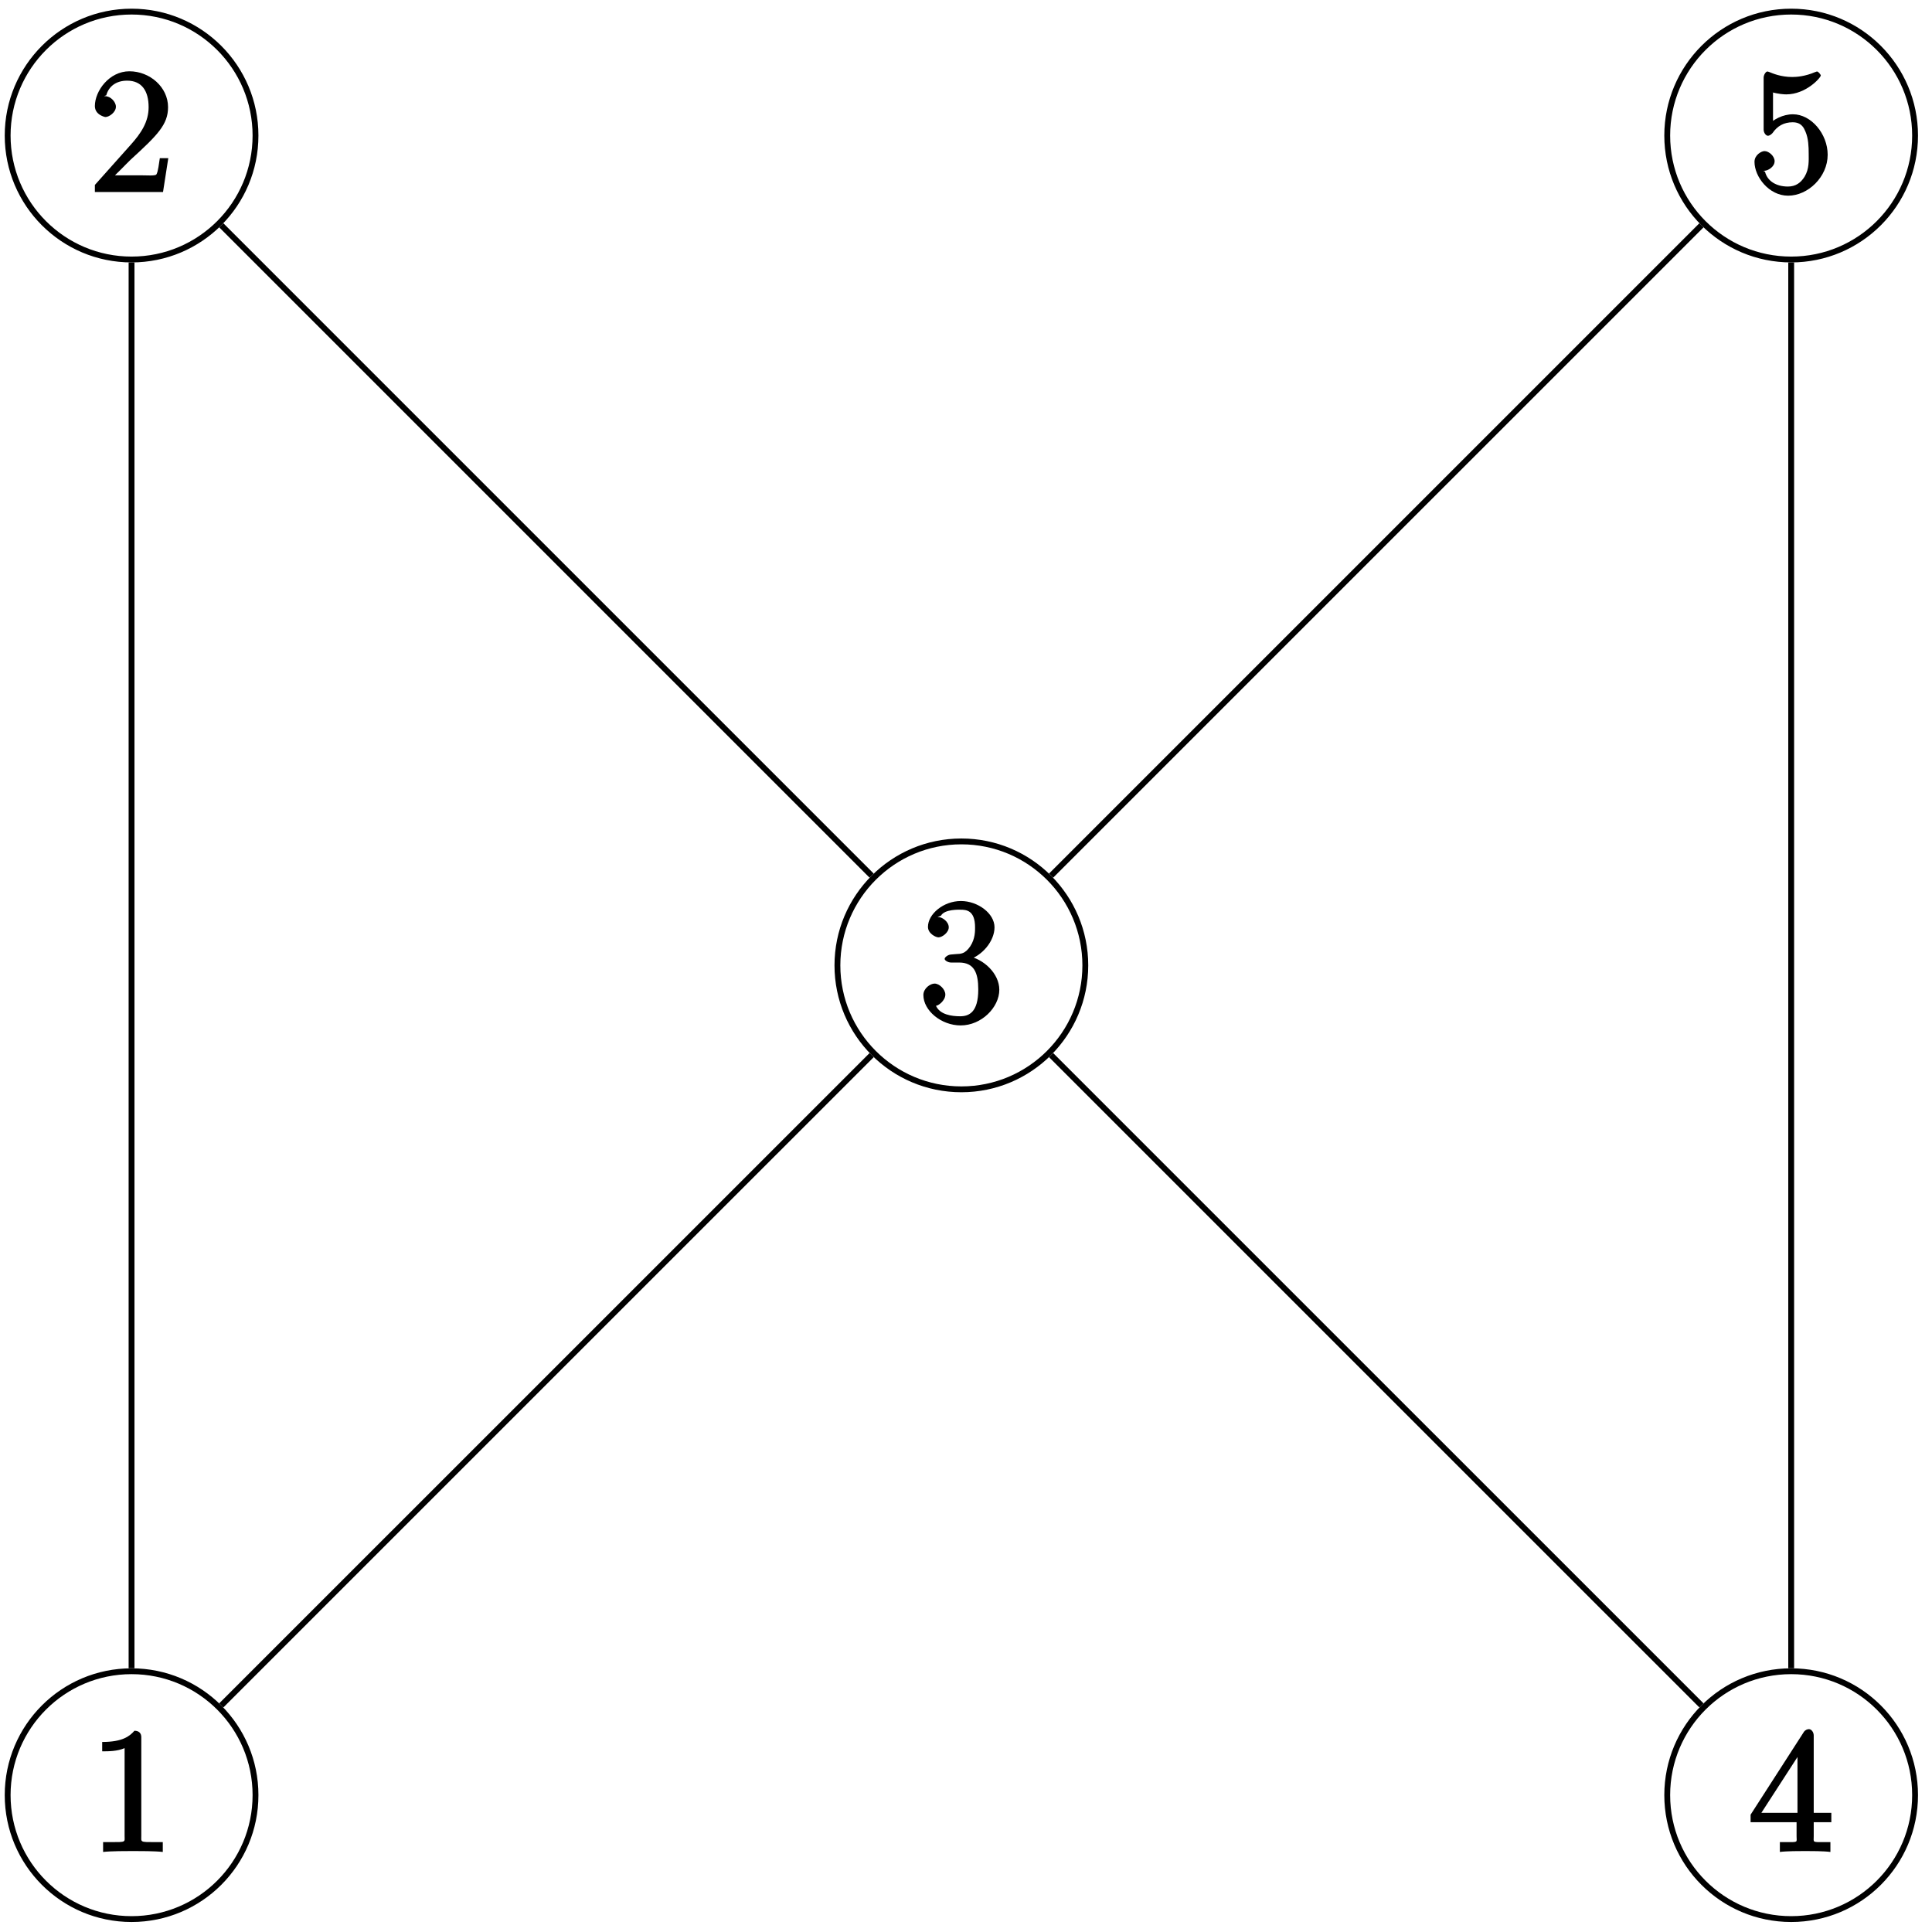
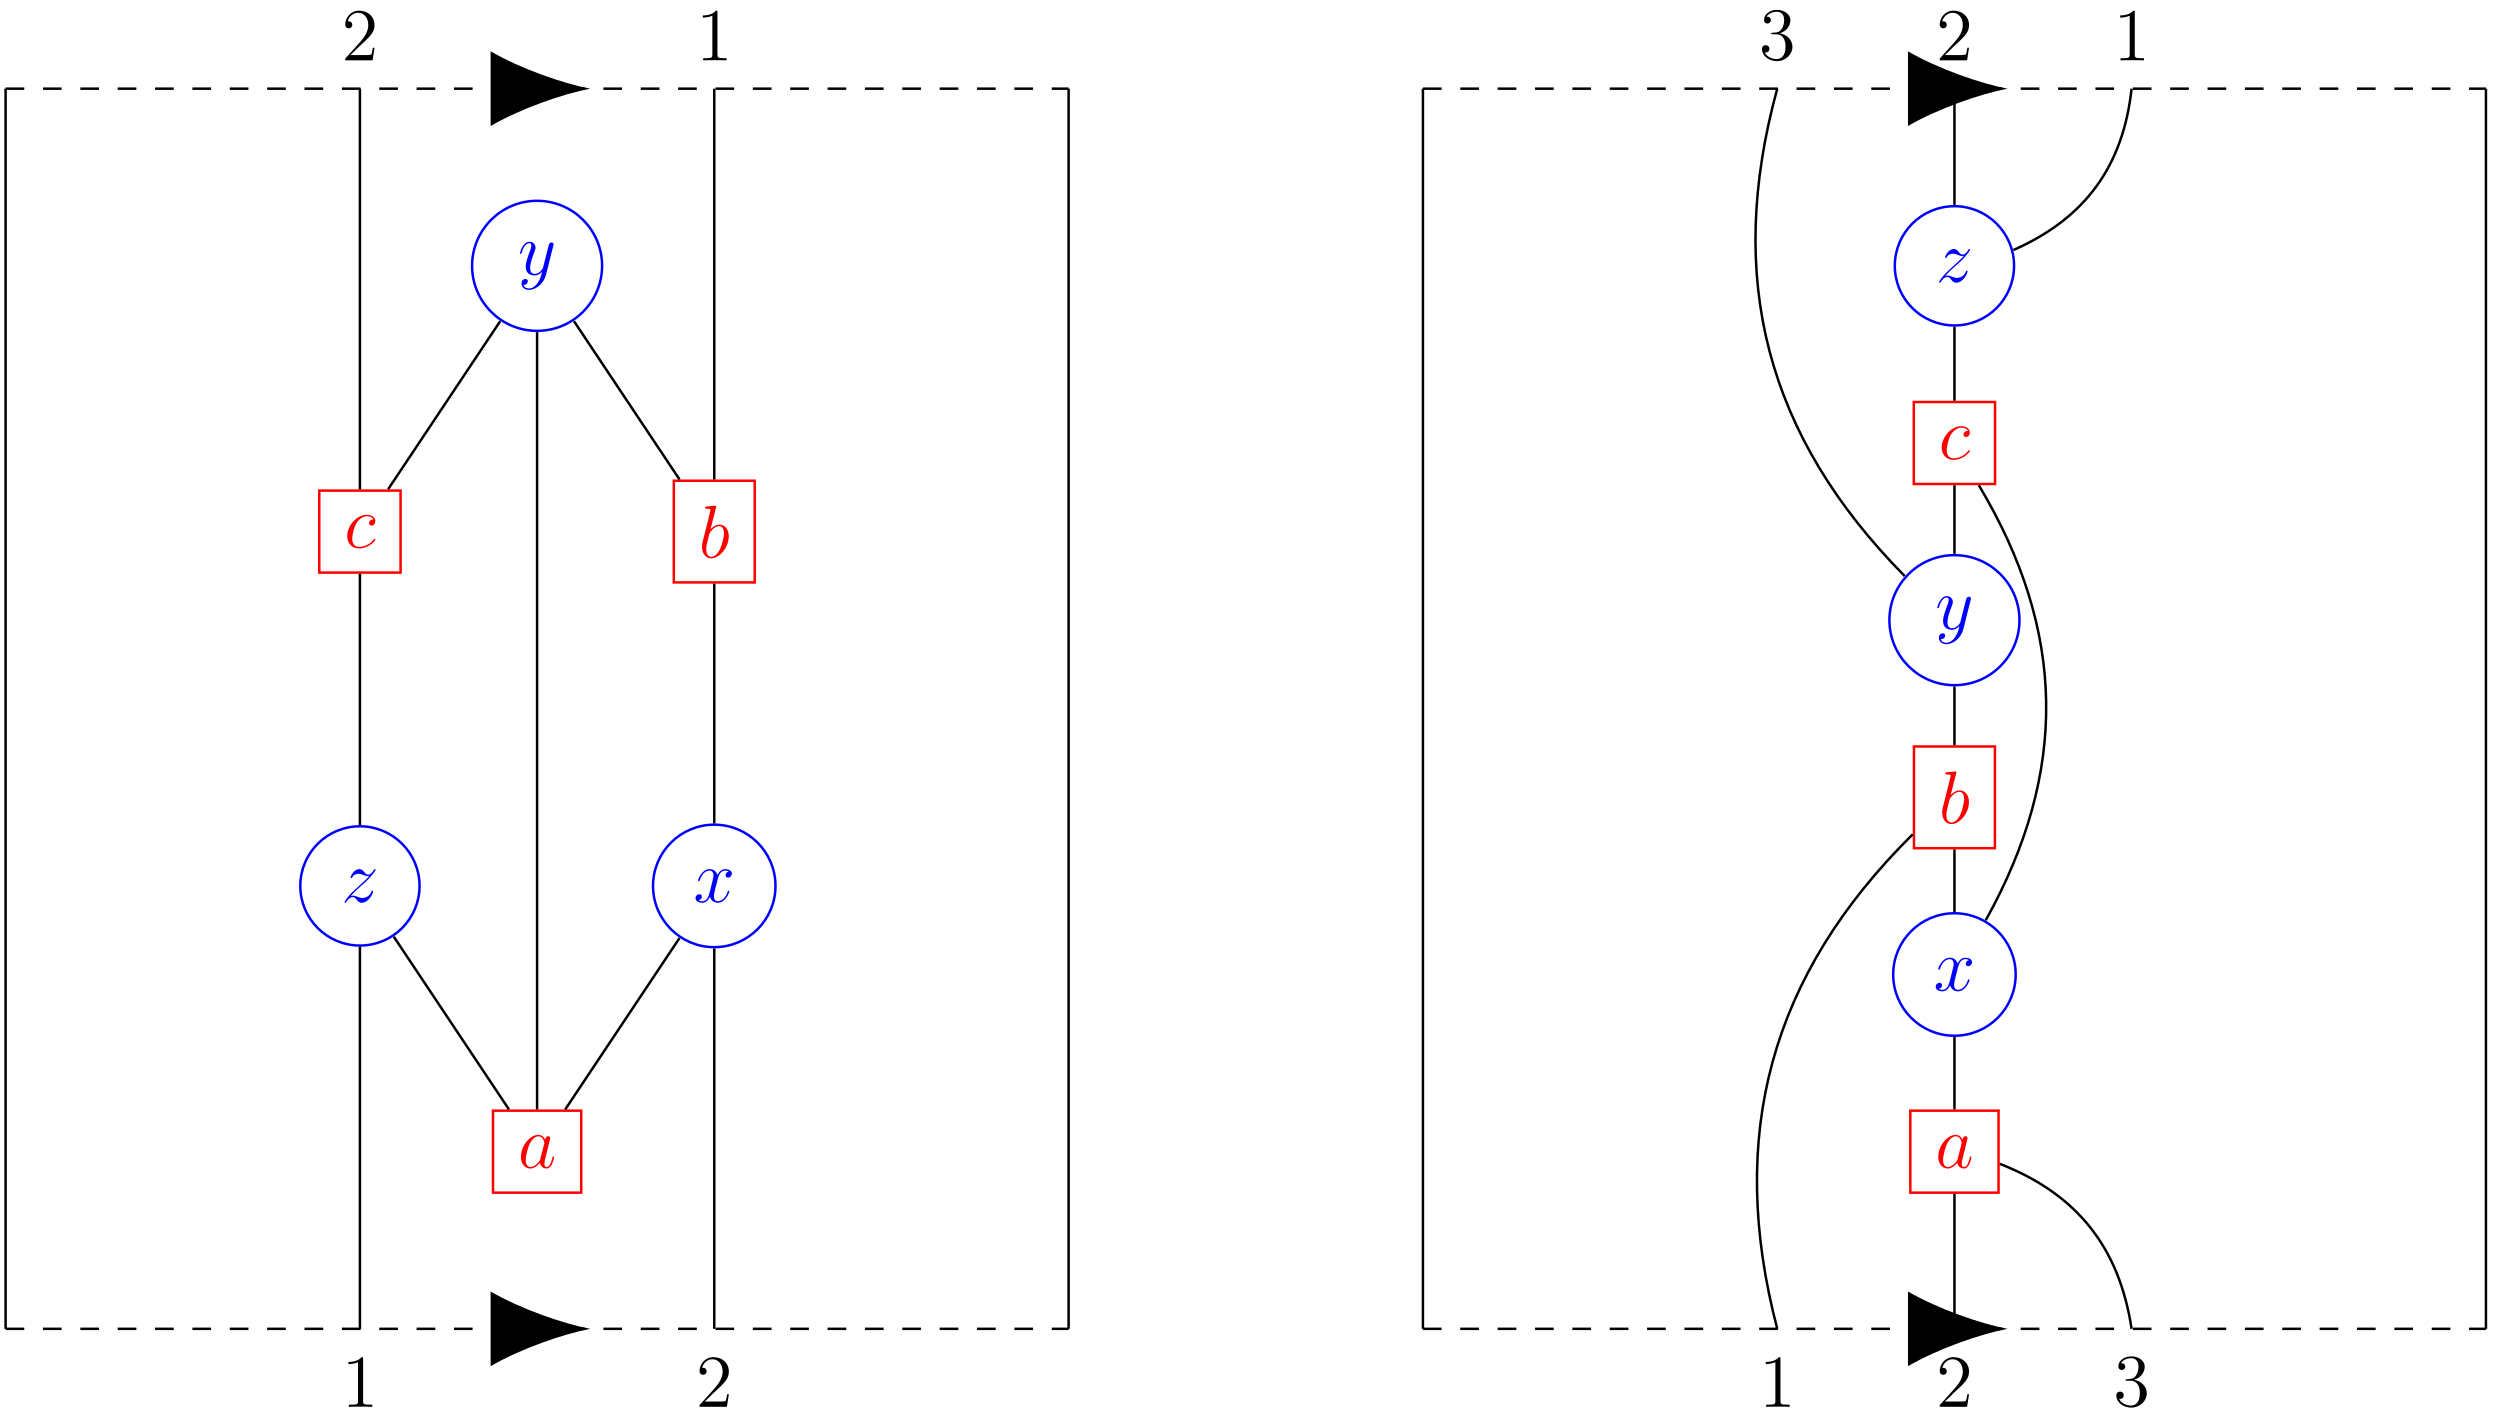
- <svg xmlns="http://www.w3.org/2000/svg" xmlns:xlink="http://www.w3.org/1999/xlink" width="132pt" height="132pt" viewBox="0 0 132 132" version="1.1">
+ <svg xmlns="http://www.w3.org/2000/svg" xmlns:xlink="http://www.w3.org/1999/xlink" width="400pt" height="226pt" viewBox="0 0 400 226" version="1.1">
  <defs>
    <g>
      <symbol overflow="visible" id="glyph0-0">
        <path style="stroke:none;" d="" />
      </symbol>
      <symbol overflow="visible" id="glyph0-1">
-         <path style="stroke:none;" d="M 3.594 -7.812 C 3.594 -8.078 3.438 -8.25 3.125 -8.25 C 2.797 -7.875 2.312 -7.484 0.922 -7.484 L 0.922 -6.844 C 1.359 -6.844 1.953 -6.844 2.453 -7.062 L 2.453 -1.062 C 2.453 -0.641 2.578 -0.641 1.531 -0.641 L 0.984 -0.641 L 0.984 0.031 C 1.484 -0.031 2.641 -0.031 3.031 -0.031 C 3.438 -0.031 4.578 -0.031 5.062 0.031 L 5.062 -0.641 L 4.531 -0.641 C 3.484 -0.641 3.594 -0.641 3.594 -1.062 Z M 3.594 -7.812 " />
+         <path style="stroke:none;" d="M 3.594 -1.422 C 3.531 -1.219 3.531 -1.188 3.375 -0.969 C 3.109 -0.641 2.578 -0.125 2.016 -0.125 C 1.531 -0.125 1.25 -0.562 1.25 -1.266 C 1.25 -1.922 1.625 -3.266 1.859 -3.766 C 2.266 -4.609 2.828 -5.031 3.281 -5.031 C 4.078 -5.031 4.234 -4.047 4.234 -3.953 C 4.234 -3.938 4.203 -3.797 4.188 -3.766 Z M 4.359 -4.484 C 4.234 -4.797 3.906 -5.266 3.281 -5.266 C 1.938 -5.266 0.484 -3.531 0.484 -1.75 C 0.484 -0.578 1.172 0.125 1.984 0.125 C 2.641 0.125 3.203 -0.391 3.531 -0.781 C 3.656 -0.078 4.219 0.125 4.578 0.125 C 4.938 0.125 5.219 -0.094 5.438 -0.531 C 5.625 -0.938 5.797 -1.656 5.797 -1.703 C 5.797 -1.766 5.75 -1.812 5.672 -1.812 C 5.562 -1.812 5.562 -1.75 5.516 -1.578 C 5.328 -0.875 5.109 -0.125 4.609 -0.125 C 4.266 -0.125 4.25 -0.438 4.25 -0.672 C 4.25 -0.938 4.281 -1.078 4.391 -1.547 C 4.469 -1.844 4.531 -2.109 4.625 -2.453 C 5.062 -4.25 5.172 -4.672 5.172 -4.75 C 5.172 -4.906 5.047 -5.047 4.859 -5.047 C 4.484 -5.047 4.391 -4.625 4.359 -4.484 Z M 4.359 -4.484 " />
      </symbol>
      <symbol overflow="visible" id="glyph0-2">
-         <path style="stroke:none;" d="M 5.266 -2.312 L 4.859 -2.312 C 4.797 -1.953 4.75 -1.406 4.625 -1.203 C 4.547 -1.094 3.984 -1.141 3.625 -1.141 L 1.406 -1.141 L 1.516 -0.891 C 1.844 -1.156 2.562 -1.922 2.875 -2.219 C 4.703 -3.891 5.422 -4.609 5.422 -5.797 C 5.422 -7.172 4.172 -8.25 2.781 -8.25 C 1.406 -8.25 0.422 -6.906 0.422 -5.875 C 0.422 -5.266 1.109 -5.125 1.141 -5.125 C 1.406 -5.125 1.859 -5.453 1.859 -5.828 C 1.859 -6.172 1.484 -6.547 1.141 -6.547 C 1.047 -6.547 1.016 -6.547 1.203 -6.609 C 1.359 -7.203 1.859 -7.609 2.625 -7.609 C 3.641 -7.609 4.094 -6.891 4.094 -5.797 C 4.094 -4.781 3.562 -4 2.875 -3.234 L 0.422 -0.484 L 0.422 0 L 5.078 0 L 5.438 -2.312 Z M 5.266 -2.312 " />
+         <path style="stroke:none;" d="M 5.672 -4.875 C 5.281 -4.812 5.141 -4.516 5.141 -4.297 C 5.141 -4 5.359 -3.906 5.531 -3.906 C 5.891 -3.906 6.141 -4.219 6.141 -4.547 C 6.141 -5.047 5.562 -5.266 5.062 -5.266 C 4.344 -5.266 3.938 -4.547 3.828 -4.328 C 3.547 -5.219 2.812 -5.266 2.594 -5.266 C 1.375 -5.266 0.734 -3.703 0.734 -3.438 C 0.734 -3.391 0.781 -3.328 0.859 -3.328 C 0.953 -3.328 0.984 -3.406 1 -3.453 C 1.406 -4.781 2.219 -5.031 2.562 -5.031 C 3.094 -5.031 3.203 -4.531 3.203 -4.25 C 3.203 -3.984 3.125 -3.703 2.984 -3.125 L 2.578 -1.5 C 2.406 -0.781 2.062 -0.125 1.422 -0.125 C 1.359 -0.125 1.062 -0.125 0.812 -0.281 C 1.25 -0.359 1.344 -0.719 1.344 -0.859 C 1.344 -1.094 1.156 -1.25 0.938 -1.25 C 0.641 -1.25 0.328 -0.984 0.328 -0.609 C 0.328 -0.109 0.891 0.125 1.406 0.125 C 1.984 0.125 2.391 -0.328 2.641 -0.828 C 2.828 -0.125 3.438 0.125 3.875 0.125 C 5.094 0.125 5.734 -1.453 5.734 -1.703 C 5.734 -1.766 5.688 -1.812 5.625 -1.812 C 5.516 -1.812 5.5 -1.75 5.469 -1.656 C 5.141 -0.609 4.453 -0.125 3.906 -0.125 C 3.484 -0.125 3.266 -0.438 3.266 -0.922 C 3.266 -1.188 3.312 -1.375 3.5 -2.156 L 3.922 -3.797 C 4.094 -4.5 4.5 -5.031 5.062 -5.031 C 5.078 -5.031 5.422 -5.031 5.672 -4.875 Z M 5.672 -4.875 " />
      </symbol>
      <symbol overflow="visible" id="glyph0-3">
-         <path style="stroke:none;" d="M 2.203 -4.594 C 2 -4.578 1.781 -4.406 1.781 -4.297 C 1.781 -4.188 2.016 -4.047 2.219 -4.047 L 2.766 -4.047 C 3.797 -4.047 4.078 -3.344 4.078 -2.203 C 4.078 -0.641 3.438 -0.375 2.844 -0.375 C 2.266 -0.375 1.453 -0.484 1.188 -1.094 C 1.328 -1.078 1.828 -1.438 1.828 -1.859 C 1.828 -2.219 1.422 -2.609 1.094 -2.609 C 0.797 -2.609 0.328 -2.281 0.328 -1.828 C 0.328 -0.766 1.547 0.25 2.875 0.25 C 4.297 0.25 5.516 -0.984 5.516 -2.188 C 5.516 -3.281 4.469 -4.297 3.328 -4.5 L 3.328 -4.203 C 4.359 -4.5 5.188 -5.516 5.188 -6.453 C 5.188 -7.406 4.047 -8.25 2.891 -8.25 C 1.703 -8.25 0.641 -7.359 0.641 -6.484 C 0.641 -6.016 1.188 -5.766 1.359 -5.766 C 1.609 -5.766 2.062 -6.094 2.062 -6.453 C 2.062 -6.844 1.609 -7.156 1.344 -7.156 C 1.281 -7.156 1.25 -7.156 1.531 -7.25 C 1.781 -7.703 2.797 -7.656 2.859 -7.656 C 3.25 -7.656 3.859 -7.625 3.859 -6.453 C 3.859 -6.234 3.875 -5.672 3.531 -5.156 C 3.172 -4.625 2.875 -4.641 2.562 -4.625 Z M 2.203 -4.594 " />
+         <path style="stroke:none;" d="M 2.766 -8 C 2.766 -8.047 2.797 -8.109 2.797 -8.172 C 2.797 -8.297 2.672 -8.297 2.656 -8.297 C 2.641 -8.297 2.219 -8.266 2 -8.234 C 1.797 -8.219 1.609 -8.203 1.406 -8.188 C 1.109 -8.156 1.031 -8.156 1.031 -7.938 C 1.031 -7.812 1.141 -7.812 1.266 -7.812 C 1.875 -7.812 1.875 -7.703 1.875 -7.594 C 1.875 -7.5 1.781 -7.156 1.734 -6.938 L 1.453 -5.797 C 1.328 -5.312 0.641 -2.609 0.594 -2.391 C 0.531 -2.094 0.531 -1.891 0.531 -1.734 C 0.531 -0.516 1.219 0.125 2 0.125 C 3.375 0.125 4.812 -1.656 4.812 -3.391 C 4.812 -4.5 4.203 -5.266 3.297 -5.266 C 2.672 -5.266 2.109 -4.75 1.891 -4.516 Z M 2.016 -0.125 C 1.625 -0.125 1.203 -0.406 1.203 -1.344 C 1.203 -1.734 1.25 -1.953 1.453 -2.797 C 1.5 -2.953 1.688 -3.719 1.734 -3.875 C 1.75 -3.969 2.469 -5.031 3.281 -5.031 C 3.797 -5.031 4.047 -4.5 4.047 -3.891 C 4.047 -3.312 3.703 -1.953 3.406 -1.344 C 3.109 -0.688 2.562 -0.125 2.016 -0.125 Z M 2.016 -0.125 " />
      </symbol>
      <symbol overflow="visible" id="glyph0-4">
-         <path style="stroke:none;" d="M 4.469 -7.922 C 4.469 -8.156 4.312 -8.359 4.141 -8.359 C 4.047 -8.359 3.891 -8.312 3.797 -8.172 L 0.156 -2.516 L 0.156 -2 L 3.297 -2 L 3.297 -1.047 C 3.297 -0.609 3.438 -0.641 2.562 -0.641 L 2.156 -0.641 L 2.156 0.031 C 2.609 -0.031 3.547 -0.031 3.891 -0.031 C 4.219 -0.031 5.172 -0.031 5.609 0.031 L 5.609 -0.641 L 5.219 -0.641 C 4.344 -0.641 4.469 -0.609 4.469 -1.047 L 4.469 -2 L 5.672 -2 L 5.672 -2.641 L 4.469 -2.641 Z M 3.359 -7 L 3.359 -2.641 L 0.891 -2.641 L 3.641 -6.891 Z M 3.359 -7 " />
+         <path style="stroke:none;" d="M 3.141 1.344 C 2.828 1.797 2.359 2.203 1.766 2.203 C 1.625 2.203 1.047 2.172 0.875 1.625 C 0.906 1.641 0.969 1.641 0.984 1.641 C 1.344 1.641 1.594 1.328 1.594 1.047 C 1.594 0.781 1.359 0.688 1.188 0.688 C 0.984 0.688 0.578 0.828 0.578 1.406 C 0.578 2.016 1.094 2.438 1.766 2.438 C 2.969 2.438 4.172 1.344 4.5 0.016 L 5.672 -4.656 C 5.688 -4.703 5.719 -4.781 5.719 -4.859 C 5.719 -5.031 5.562 -5.156 5.391 -5.156 C 5.281 -5.156 5.031 -5.109 4.938 -4.75 L 4.047 -1.234 C 4 -1.016 4 -0.984 3.891 -0.859 C 3.656 -0.531 3.266 -0.125 2.688 -0.125 C 2.016 -0.125 1.953 -0.781 1.953 -1.094 C 1.953 -1.781 2.281 -2.703 2.609 -3.562 C 2.734 -3.906 2.812 -4.078 2.812 -4.312 C 2.812 -4.812 2.453 -5.266 1.859 -5.266 C 0.766 -5.266 0.328 -3.531 0.328 -3.438 C 0.328 -3.391 0.375 -3.328 0.453 -3.328 C 0.562 -3.328 0.578 -3.375 0.625 -3.547 C 0.906 -4.547 1.359 -5.031 1.828 -5.031 C 1.938 -5.031 2.141 -5.031 2.141 -4.641 C 2.141 -4.328 2.016 -3.984 1.828 -3.531 C 1.25 -1.953 1.25 -1.562 1.25 -1.281 C 1.25 -0.141 2.062 0.125 2.656 0.125 C 3 0.125 3.438 0.016 3.844 -0.438 L 3.859 -0.422 C 3.688 0.281 3.562 0.75 3.141 1.344 Z M 3.141 1.344 " />
      </symbol>
      <symbol overflow="visible" id="glyph0-5">
-         <path style="stroke:none;" d="M 1.531 -6.844 C 2.047 -6.688 2.469 -6.672 2.594 -6.672 C 3.938 -6.672 4.953 -7.812 4.953 -7.969 C 4.953 -8.016 4.781 -8.234 4.703 -8.234 C 4.688 -8.234 4.656 -8.234 4.547 -8.188 C 3.891 -7.906 3.312 -7.859 3 -7.859 C 2.219 -7.859 1.656 -8.109 1.422 -8.203 C 1.344 -8.234 1.312 -8.234 1.297 -8.234 C 1.203 -8.234 1.047 -8.016 1.047 -7.812 L 1.047 -4.266 C 1.047 -4.047 1.203 -3.844 1.344 -3.844 C 1.406 -3.844 1.531 -3.891 1.656 -4.031 C 1.984 -4.516 2.438 -4.766 3.031 -4.766 C 3.672 -4.766 3.812 -4.328 3.906 -4.125 C 4.109 -3.656 4.125 -3.078 4.125 -2.625 C 4.125 -2.156 4.172 -1.594 3.844 -1.047 C 3.578 -0.625 3.234 -0.375 2.703 -0.375 C 1.906 -0.375 1.297 -0.75 1.141 -1.391 C 0.984 -1.453 1.047 -1.453 1.109 -1.453 C 1.312 -1.453 1.797 -1.703 1.797 -2.109 C 1.797 -2.453 1.406 -2.797 1.109 -2.797 C 0.891 -2.797 0.422 -2.531 0.422 -2.062 C 0.422 -1.047 1.406 0.25 2.719 0.25 C 4.078 0.25 5.422 -1.031 5.422 -2.547 C 5.422 -3.969 4.297 -5.312 3.047 -5.312 C 2.359 -5.312 1.719 -4.953 1.406 -4.625 L 1.688 -4.516 L 1.688 -6.797 Z M 1.531 -6.844 " />
+         <path style="stroke:none;" d="M 4.672 -4.5 C 4.453 -4.5 4.344 -4.5 4.172 -4.344 C 4.094 -4.297 3.969 -4.109 3.969 -3.922 C 3.969 -3.688 4.141 -3.531 4.375 -3.531 C 4.656 -3.531 4.984 -3.781 4.984 -4.25 C 4.984 -4.828 4.438 -5.266 3.609 -5.266 C 2.047 -5.266 0.484 -3.562 0.484 -1.859 C 0.484 -0.828 1.125 0.125 2.344 0.125 C 3.969 0.125 5 -1.141 5 -1.297 C 5 -1.375 4.922 -1.438 4.875 -1.438 C 4.844 -1.438 4.828 -1.422 4.719 -1.312 C 3.953 -0.297 2.828 -0.125 2.359 -0.125 C 1.547 -0.125 1.281 -0.844 1.281 -1.438 C 1.281 -1.859 1.484 -3.016 1.906 -3.828 C 2.219 -4.391 2.875 -5.031 3.625 -5.031 C 3.781 -5.031 4.438 -5.016 4.672 -4.5 Z M 4.672 -4.5 " />
+       </symbol>
+       <symbol overflow="visible" id="glyph0-6">
+         <path style="stroke:none;" d="M 1.516 -0.969 C 2.031 -1.547 2.453 -1.922 3.047 -2.469 C 3.766 -3.078 4.078 -3.375 4.25 -3.562 C 5.078 -4.391 5.5 -5.078 5.5 -5.172 C 5.5 -5.266 5.406 -5.266 5.375 -5.266 C 5.297 -5.266 5.266 -5.219 5.219 -5.141 C 4.906 -4.625 4.625 -4.375 4.312 -4.375 C 4.062 -4.375 3.938 -4.484 3.703 -4.766 C 3.453 -5.062 3.25 -5.266 2.906 -5.266 C 2.031 -5.266 1.5 -4.188 1.5 -3.938 C 1.5 -3.891 1.516 -3.828 1.625 -3.828 C 1.719 -3.828 1.734 -3.875 1.766 -3.953 C 1.969 -4.438 2.547 -4.516 2.766 -4.516 C 3.031 -4.516 3.266 -4.438 3.516 -4.328 C 3.969 -4.141 4.156 -4.141 4.281 -4.141 C 4.359 -4.141 4.406 -4.141 4.469 -4.141 C 4.078 -3.688 3.438 -3.109 2.891 -2.625 L 1.688 -1.5 C 0.953 -0.766 0.516 -0.062 0.516 0.031 C 0.516 0.094 0.578 0.125 0.641 0.125 C 0.719 0.125 0.734 0.109 0.812 -0.031 C 1 -0.328 1.391 -0.781 1.828 -0.781 C 2.078 -0.781 2.203 -0.688 2.438 -0.391 C 2.672 -0.125 2.875 0.125 3.25 0.125 C 4.422 0.125 5.094 -1.406 5.094 -1.672 C 5.094 -1.719 5.078 -1.797 4.953 -1.797 C 4.859 -1.797 4.859 -1.75 4.812 -1.625 C 4.547 -0.922 3.844 -0.641 3.375 -0.641 C 3.125 -0.641 2.891 -0.719 2.641 -0.828 C 2.156 -1.016 2.031 -1.016 1.875 -1.016 C 1.75 -1.016 1.625 -1.016 1.516 -0.969 Z M 1.516 -0.969 " />
+       </symbol>
+       <symbol overflow="visible" id="glyph1-0">
+         <path style="stroke:none;" d="" />
+       </symbol>
+       <symbol overflow="visible" id="glyph1-1">
+         <path style="stroke:none;" d="M 4.906 0 L 4.906 -0.344 L 4.531 -0.344 C 3.484 -0.344 3.438 -0.484 3.438 -0.922 L 3.438 -7.656 C 3.438 -7.938 3.438 -7.953 3.203 -7.953 C 2.922 -7.625 2.312 -7.188 1.094 -7.188 L 1.094 -6.844 C 1.359 -6.844 1.953 -6.844 2.625 -7.141 L 2.625 -0.922 C 2.625 -0.484 2.578 -0.344 1.531 -0.344 L 1.156 -0.344 L 1.156 0 C 1.484 -0.031 2.641 -0.031 3.031 -0.031 C 3.438 -0.031 4.578 -0.031 4.906 0 Z M 4.906 0 " />
+       </symbol>
+       <symbol overflow="visible" id="glyph1-2">
+         <path style="stroke:none;" d="M 5.266 -2.016 L 5 -2.016 C 4.953 -1.812 4.859 -1.141 4.75 -0.953 C 4.656 -0.844 3.984 -0.844 3.625 -0.844 L 1.406 -0.844 C 1.734 -1.125 2.469 -1.891 2.766 -2.172 C 4.594 -3.844 5.266 -4.469 5.266 -5.656 C 5.266 -7.031 4.172 -7.953 2.781 -7.953 C 1.406 -7.953 0.578 -6.766 0.578 -5.734 C 0.578 -5.125 1.109 -5.125 1.141 -5.125 C 1.406 -5.125 1.703 -5.312 1.703 -5.688 C 1.703 -6.031 1.484 -6.25 1.141 -6.25 C 1.047 -6.25 1.016 -6.25 0.984 -6.234 C 1.203 -7.047 1.859 -7.609 2.625 -7.609 C 3.641 -7.609 4.266 -6.75 4.266 -5.656 C 4.266 -4.641 3.688 -3.75 3 -2.984 L 0.578 -0.281 L 0.578 0 L 4.953 0 Z M 5.266 -2.016 " />
+       </symbol>
+       <symbol overflow="visible" id="glyph1-3">
+         <path style="stroke:none;" d="M 5.359 -2.047 C 5.359 -3.141 4.469 -4 3.328 -4.203 C 4.359 -4.5 5.031 -5.375 5.031 -6.312 C 5.031 -7.25 4.047 -7.953 2.891 -7.953 C 1.703 -7.953 0.812 -7.219 0.812 -6.344 C 0.812 -5.875 1.188 -5.766 1.359 -5.766 C 1.609 -5.766 1.906 -5.953 1.906 -6.312 C 1.906 -6.688 1.609 -6.859 1.344 -6.859 C 1.281 -6.859 1.25 -6.859 1.219 -6.844 C 1.672 -7.656 2.797 -7.656 2.859 -7.656 C 3.25 -7.656 4.031 -7.484 4.031 -6.312 C 4.031 -6.078 4 -5.422 3.641 -4.906 C 3.281 -4.375 2.875 -4.344 2.562 -4.328 L 2.203 -4.297 C 2 -4.281 1.953 -4.266 1.953 -4.156 C 1.953 -4.047 2.016 -4.047 2.219 -4.047 L 2.766 -4.047 C 3.797 -4.047 4.25 -3.203 4.25 -2.062 C 4.25 -0.484 3.438 -0.078 2.844 -0.078 C 2.266 -0.078 1.297 -0.344 0.938 -1.141 C 1.328 -1.078 1.672 -1.297 1.672 -1.719 C 1.672 -2.062 1.422 -2.312 1.094 -2.312 C 0.797 -2.312 0.484 -2.141 0.484 -1.688 C 0.484 -0.625 1.547 0.25 2.875 0.25 C 4.297 0.25 5.359 -0.844 5.359 -2.047 Z M 5.359 -2.047 " />
      </symbol>
    </g>
  </defs>
  <g id="surface1">
-     <path style="fill:none;stroke-width:0.399;stroke-linecap:butt;stroke-linejoin:miter;stroke:rgb(0%,0%,0%);stroke-opacity:1;stroke-miterlimit:10;" d="M 8.467 0.002 C 8.467 4.677 4.678 8.466 -0.002 8.466 C -4.678 8.466 -8.467 4.677 -8.467 0.002 C -8.467 -4.678 -4.678 -8.467 -0.002 -8.467 C 4.678 -8.467 8.467 -4.678 8.467 0.002 Z M 8.467 0.002 " transform="matrix(1,0,0,-1,8.99,122.65)" />
+     <path style="fill:none;stroke-width:0.399;stroke-linecap:butt;stroke-linejoin:miter;stroke:rgb(0%,0%,0%);stroke-opacity:1;stroke-dasharray:2.989,2.989;stroke-miterlimit:10;" d="M 0.001 0.001 L 170.083 0.001 " transform="matrix(1,0,0,-1,0.894,212.614)" />
+     <path style=" stroke:none;fill-rule:nonzero;fill:rgb(0%,0%,0%);fill-opacity:1;" d="M 94.438 212.613 C 90.188 211.816 83.281 209.426 78.5 206.637 L 78.5 218.59 C 83.281 215.801 90.188 213.41 94.438 212.613 " />
+     <path style="fill:none;stroke-width:0.399;stroke-linecap:butt;stroke-linejoin:miter;stroke:rgb(0%,0%,0%);stroke-opacity:1;stroke-dasharray:2.989,2.989;stroke-miterlimit:10;" d="M 0.001 198.427 L 170.083 198.427 " transform="matrix(1,0,0,-1,0.894,212.614)" />
+     <path style=" stroke:none;fill-rule:nonzero;fill:rgb(0%,0%,0%);fill-opacity:1;" d="M 94.438 14.188 C 90.188 13.391 83.281 11 78.5 8.207 L 78.5 20.164 C 83.281 17.375 90.188 14.984 94.438 14.188 " />
+     <path style="fill:none;stroke-width:0.399;stroke-linecap:butt;stroke-linejoin:miter;stroke:rgb(0%,0%,0%);stroke-opacity:1;stroke-miterlimit:10;" d="M 0.001 0.001 L 0.001 198.427 " transform="matrix(1,0,0,-1,0.894,212.614)" />
+     <path style="fill:none;stroke-width:0.399;stroke-linecap:butt;stroke-linejoin:miter;stroke:rgb(0%,0%,0%);stroke-opacity:1;stroke-miterlimit:10;" d="M 170.083 0.001 L 170.083 198.427 " transform="matrix(1,0,0,-1,0.894,212.614)" />
+     <path style="fill:none;stroke-width:0.399;stroke-linecap:butt;stroke-linejoin:miter;stroke:rgb(100%,0%,0%);stroke-opacity:1;stroke-miterlimit:10;" d="M 77.985 21.79 L 92.098 21.79 L 92.098 34.907 L 77.985 34.907 Z M 77.985 21.79 " transform="matrix(1,0,0,-1,0.894,212.614)" />
+     <g style="fill:rgb(100%,0%,0%);fill-opacity:1;">
+       <use xlink:href="#glyph0-1" x="82.862" y="186.841" />
+     </g>
+     <path style="fill:none;stroke-width:0.399;stroke-linecap:butt;stroke-linejoin:miter;stroke:rgb(0%,0%,100%);stroke-opacity:1;stroke-miterlimit:10;" d="M 123.184 70.868 C 123.184 76.278 118.797 80.665 113.387 80.665 C 107.977 80.665 103.59 76.278 103.59 70.868 C 103.59 65.454 107.977 61.067 113.387 61.067 C 118.797 61.067 123.184 65.454 123.184 70.868 Z M 123.184 70.868 " transform="matrix(1,0,0,-1,0.894,212.614)" />
+     <g style="fill:rgb(0%,0%,100%);fill-opacity:1;">
+       <use xlink:href="#glyph0-2" x="110.955" y="144.321" />
+     </g>
+     <path style="fill:none;stroke-width:0.399;stroke-linecap:butt;stroke-linejoin:miter;stroke:rgb(100%,0%,0%);stroke-opacity:1;stroke-miterlimit:10;" d="M 106.915 119.427 L 119.86 119.427 L 119.86 135.696 L 106.915 135.696 Z M 106.915 119.427 " transform="matrix(1,0,0,-1,0.894,212.614)" />
+     <g style="fill:rgb(100%,0%,0%);fill-opacity:1;">
+       <use xlink:href="#glyph0-3" x="111.793" y="89.205" />
+     </g>
+     <path style="fill:none;stroke-width:0.399;stroke-linecap:butt;stroke-linejoin:miter;stroke:rgb(0%,0%,100%);stroke-opacity:1;stroke-miterlimit:10;" d="M 95.442 170.083 C 95.442 175.825 90.786 180.485 85.04 180.485 C 79.293 180.485 74.637 175.825 74.637 170.083 C 74.637 164.337 79.293 159.677 85.04 159.677 C 90.786 159.677 95.442 164.337 95.442 170.083 Z M 95.442 170.083 " transform="matrix(1,0,0,-1,0.894,212.614)" />
+     <g style="fill:rgb(0%,0%,100%);fill-opacity:1;">
+       <use xlink:href="#glyph0-4" x="82.866" y="43.945" />
+     </g>
+     <path style="fill:none;stroke-width:0.399;stroke-linecap:butt;stroke-linejoin:miter;stroke:rgb(100%,0%,0%);stroke-opacity:1;stroke-miterlimit:10;" d="M 50.188 121.001 L 63.196 121.001 L 63.196 134.118 L 50.188 134.118 Z M 50.188 121.001 " transform="matrix(1,0,0,-1,0.894,212.614)" />
+     <g style="fill:rgb(100%,0%,0%);fill-opacity:1;">
+       <use xlink:href="#glyph0-5" x="55.069" y="87.627" />
+     </g>
+     <path style="fill:none;stroke-width:0.399;stroke-linecap:butt;stroke-linejoin:miter;stroke:rgb(0%,0%,100%);stroke-opacity:1;stroke-miterlimit:10;" d="M 66.235 70.868 C 66.235 76.137 61.961 80.407 56.692 80.407 C 51.422 80.407 47.153 76.137 47.153 70.868 C 47.153 65.598 51.422 61.325 56.692 61.325 C 61.961 61.325 66.235 65.598 66.235 70.868 Z M 66.235 70.868 " transform="matrix(1,0,0,-1,0.894,212.614)" />
+     <g style="fill:rgb(0%,0%,100%);fill-opacity:1;">
+       <use xlink:href="#glyph0-6" x="54.602" y="144.321" />
+     </g>
+     <path style="fill:none;stroke-width:0.399;stroke-linecap:butt;stroke-linejoin:miter;stroke:rgb(0%,0%,0%);stroke-opacity:1;stroke-miterlimit:10;" d="M 89.543 35.106 L 107.825 62.524 M 113.387 80.864 L 113.387 119.227 M 107.833 135.895 L 90.938 161.231 M 79.141 161.231 L 61.196 134.317 M 56.692 120.802 L 56.692 80.606 M 62.114 62.739 L 80.536 35.106 M 85.04 35.106 L 85.04 159.477 " transform="matrix(1,0,0,-1,0.894,212.614)" />
+     <path style="fill:none;stroke-width:0.399;stroke-linecap:butt;stroke-linejoin:miter;stroke:rgb(0%,0%,0%);stroke-opacity:1;stroke-miterlimit:10;" d="M 113.387 60.868 L 113.387 0.001 " transform="matrix(1,0,0,-1,0.894,212.614)" />
+     <path style="fill:none;stroke-width:0.399;stroke-linecap:butt;stroke-linejoin:miter;stroke:rgb(0%,0%,0%);stroke-opacity:1;stroke-miterlimit:10;" d="M 113.387 135.895 L 113.387 198.427 " transform="matrix(1,0,0,-1,0.894,212.614)" />
+     <path style="fill:none;stroke-width:0.399;stroke-linecap:butt;stroke-linejoin:miter;stroke:rgb(0%,0%,0%);stroke-opacity:1;stroke-miterlimit:10;" d="M 56.692 134.317 L 56.692 198.427 " transform="matrix(1,0,0,-1,0.894,212.614)" />
+     <path style="fill:none;stroke-width:0.399;stroke-linecap:butt;stroke-linejoin:miter;stroke:rgb(0%,0%,0%);stroke-opacity:1;stroke-miterlimit:10;" d="M 56.692 61.126 L 56.692 0.001 " transform="matrix(1,0,0,-1,0.894,212.614)" />
    <g style="fill:rgb(0%,0%,0%);fill-opacity:1;">
-       <use xlink:href="#glyph0-1" x="6.06" y="126.5" />
+       <use xlink:href="#glyph1-1" x="54.659" y="225.093" />
    </g>
-     <path style="fill:none;stroke-width:0.399;stroke-linecap:butt;stroke-linejoin:miter;stroke:rgb(0%,0%,0%);stroke-opacity:1;stroke-miterlimit:10;" d="M 8.467 113.388 C 8.467 118.064 4.678 121.857 -0.002 121.857 C -4.678 121.857 -8.467 118.064 -8.467 113.388 C -8.467 108.709 -4.678 104.92 -0.002 104.92 C 4.678 104.92 8.467 108.709 8.467 113.388 Z M 8.467 113.388 " transform="matrix(1,0,0,-1,8.99,122.65)" />
    <g style="fill:rgb(0%,0%,0%);fill-opacity:1;">
-       <use xlink:href="#glyph0-2" x="6.06" y="13.12" />
+       <use xlink:href="#glyph1-2" x="111.352" y="225.093" />
    </g>
-     <path style="fill:none;stroke-width:0.399;stroke-linecap:butt;stroke-linejoin:miter;stroke:rgb(0%,0%,0%);stroke-opacity:1;stroke-miterlimit:10;" d="M 65.162 56.693 C 65.162 61.369 61.369 65.162 56.694 65.162 C 52.018 65.162 48.225 61.369 48.225 56.693 C 48.225 52.017 52.018 48.224 56.694 48.224 C 61.369 48.224 65.162 52.017 65.162 56.693 Z M 65.162 56.693 " transform="matrix(1,0,0,-1,8.99,122.65)" />
    <g style="fill:rgb(0%,0%,0%);fill-opacity:1;">
-       <use xlink:href="#glyph0-3" x="62.76" y="69.81" />
+       <use xlink:href="#glyph1-2" x="54.659" y="9.657" />
    </g>
-     <path style="fill:none;stroke-width:0.399;stroke-linecap:butt;stroke-linejoin:miter;stroke:rgb(0%,0%,0%);stroke-opacity:1;stroke-miterlimit:10;" d="M 121.854 0.002 C 121.854 4.677 118.065 8.466 113.389 8.466 C 108.709 8.466 104.92 4.677 104.92 0.002 C 104.92 -4.678 108.709 -8.467 113.389 -8.467 C 118.065 -8.467 121.854 -4.678 121.854 0.002 Z M 121.854 0.002 " transform="matrix(1,0,0,-1,8.99,122.65)" />
    <g style="fill:rgb(0%,0%,0%);fill-opacity:1;">
-       <use xlink:href="#glyph0-4" x="119.45" y="126.5" />
+       <use xlink:href="#glyph1-1" x="111.352" y="9.657" />
    </g>
-     <path style="fill:none;stroke-width:0.399;stroke-linecap:butt;stroke-linejoin:miter;stroke:rgb(0%,0%,0%);stroke-opacity:1;stroke-miterlimit:10;" d="M 121.854 113.388 C 121.854 118.064 118.065 121.857 113.389 121.857 C 108.709 121.857 104.92 118.064 104.92 113.388 C 104.92 108.709 108.709 104.92 113.389 104.92 C 118.065 104.92 121.854 108.709 121.854 113.388 Z M 121.854 113.388 " transform="matrix(1,0,0,-1,8.99,122.65)" />
+     <path style="fill:none;stroke-width:0.399;stroke-linecap:butt;stroke-linejoin:miter;stroke:rgb(0%,0%,0%);stroke-opacity:1;stroke-dasharray:2.989,2.989;stroke-miterlimit:10;" d="M 226.774 0.001 L 396.856 0.001 " transform="matrix(1,0,0,-1,0.894,212.614)" />
+     <path style=" stroke:none;fill-rule:nonzero;fill:rgb(0%,0%,0%);fill-opacity:1;" d="M 321.215 212.613 C 316.961 211.816 310.055 209.426 305.273 206.637 L 305.273 218.59 C 310.055 215.801 316.961 213.41 321.215 212.613 " />
+     <path style="fill:none;stroke-width:0.399;stroke-linecap:butt;stroke-linejoin:miter;stroke:rgb(0%,0%,0%);stroke-opacity:1;stroke-dasharray:2.989,2.989;stroke-miterlimit:10;" d="M 226.774 198.427 L 396.856 198.427 " transform="matrix(1,0,0,-1,0.894,212.614)" />
+     <path style=" stroke:none;fill-rule:nonzero;fill:rgb(0%,0%,0%);fill-opacity:1;" d="M 321.215 14.188 C 316.961 13.391 310.055 11 305.273 8.207 L 305.273 20.164 C 310.055 17.375 316.961 14.984 321.215 14.188 " />
+     <path style="fill:none;stroke-width:0.399;stroke-linecap:butt;stroke-linejoin:miter;stroke:rgb(0%,0%,0%);stroke-opacity:1;stroke-miterlimit:10;" d="M 226.774 0.001 L 226.774 198.427 " transform="matrix(1,0,0,-1,0.894,212.614)" />
+     <path style="fill:none;stroke-width:0.399;stroke-linecap:butt;stroke-linejoin:miter;stroke:rgb(0%,0%,0%);stroke-opacity:1;stroke-miterlimit:10;" d="M 396.856 0.001 L 396.856 198.427 " transform="matrix(1,0,0,-1,0.894,212.614)" />
+     <path style="fill:none;stroke-width:0.399;stroke-linecap:butt;stroke-linejoin:miter;stroke:rgb(100%,0%,0%);stroke-opacity:1;stroke-miterlimit:10;" d="M 304.758 21.79 L 318.872 21.79 L 318.872 34.907 L 304.758 34.907 Z M 304.758 21.79 " transform="matrix(1,0,0,-1,0.894,212.614)" />
+     <g style="fill:rgb(100%,0%,0%);fill-opacity:1;">
+       <use xlink:href="#glyph0-1" x="309.637" y="186.841" />
+     </g>
+     <path style="fill:none;stroke-width:0.399;stroke-linecap:butt;stroke-linejoin:miter;stroke:rgb(0%,0%,100%);stroke-opacity:1;stroke-miterlimit:10;" d="M 321.614 56.692 C 321.614 62.106 317.227 66.493 311.817 66.493 C 306.403 66.493 302.016 62.106 302.016 56.692 C 302.016 51.282 306.403 46.895 311.817 46.895 C 317.227 46.895 321.614 51.282 321.614 56.692 Z M 321.614 56.692 " transform="matrix(1,0,0,-1,0.894,212.614)" />
+     <g style="fill:rgb(0%,0%,100%);fill-opacity:1;">
+       <use xlink:href="#glyph0-2" x="309.383" y="158.494" />
+     </g>
+     <path style="fill:none;stroke-width:0.399;stroke-linecap:butt;stroke-linejoin:miter;stroke:rgb(100%,0%,0%);stroke-opacity:1;stroke-miterlimit:10;" d="M 305.34 76.903 L 318.29 76.903 L 318.29 93.177 L 305.34 93.177 Z M 305.34 76.903 " transform="matrix(1,0,0,-1,0.894,212.614)" />
+     <g style="fill:rgb(100%,0%,0%);fill-opacity:1;">
+       <use xlink:href="#glyph0-3" x="310.22" y="131.725" />
+     </g>
+     <path style="fill:none;stroke-width:0.399;stroke-linecap:butt;stroke-linejoin:miter;stroke:rgb(0%,0%,100%);stroke-opacity:1;stroke-miterlimit:10;" d="M 322.219 113.387 C 322.219 119.134 317.559 123.79 311.817 123.79 C 306.071 123.79 301.411 119.134 301.411 113.387 C 301.411 107.641 306.071 102.985 311.817 102.985 C 317.559 102.985 322.219 107.641 322.219 113.387 Z M 322.219 113.387 " transform="matrix(1,0,0,-1,0.894,212.614)" />
+     <g style="fill:rgb(0%,0%,100%);fill-opacity:1;">
+       <use xlink:href="#glyph0-4" x="309.641" y="100.638" />
+     </g>
+     <path style="fill:none;stroke-width:0.399;stroke-linecap:butt;stroke-linejoin:miter;stroke:rgb(100%,0%,0%);stroke-opacity:1;stroke-miterlimit:10;" d="M 305.313 135.177 L 318.317 135.177 L 318.317 148.294 L 305.313 148.294 Z M 305.313 135.177 " transform="matrix(1,0,0,-1,0.894,212.614)" />
+     <g style="fill:rgb(100%,0%,0%);fill-opacity:1;">
+       <use xlink:href="#glyph0-5" x="310.19" y="73.454" />
+     </g>
+     <path style="fill:none;stroke-width:0.399;stroke-linecap:butt;stroke-linejoin:miter;stroke:rgb(0%,0%,100%);stroke-opacity:1;stroke-miterlimit:10;" d="M 321.356 170.083 C 321.356 175.352 317.086 179.622 311.817 179.622 C 306.543 179.622 302.274 175.352 302.274 170.083 C 302.274 164.809 306.543 160.54 311.817 160.54 C 317.086 160.54 321.356 164.809 321.356 170.083 Z M 321.356 170.083 " transform="matrix(1,0,0,-1,0.894,212.614)" />
+     <g style="fill:rgb(0%,0%,100%);fill-opacity:1;">
+       <use xlink:href="#glyph0-6" x="309.724" y="45.107" />
+     </g>
+     <path style="fill:none;stroke-width:0.399;stroke-linecap:butt;stroke-linejoin:miter;stroke:rgb(0%,0%,0%);stroke-opacity:1;stroke-miterlimit:10;" d="M 311.817 0.001 L 311.817 21.591 M 311.817 35.106 L 311.817 46.696 M 311.817 66.692 L 311.817 76.704 M 311.817 93.376 L 311.817 102.786 M 311.817 123.989 L 311.817 134.977 M 311.817 148.493 L 311.817 160.341 M 311.817 179.821 L 311.817 198.427 " transform="matrix(1,0,0,-1,0.894,212.614)" />
+     <path style="fill:none;stroke-width:0.399;stroke-linecap:butt;stroke-linejoin:miter;stroke:rgb(0%,0%,0%);stroke-opacity:1;stroke-miterlimit:10;" d="M 316.829 65.38 C 330.075 89.192 329.715 111.598 315.715 134.977 " transform="matrix(1,0,0,-1,0.894,212.614)" />
+     <path style="fill:none;stroke-width:0.399;stroke-linecap:butt;stroke-linejoin:miter;stroke:rgb(0%,0%,0%);stroke-opacity:1;stroke-miterlimit:10;" d="M 340.161 0.001 C 338.18 13.071 331.383 21.583 319.071 26.403 " transform="matrix(1,0,0,-1,0.894,212.614)" />
+     <path style="fill:none;stroke-width:0.399;stroke-linecap:butt;stroke-linejoin:miter;stroke:rgb(0%,0%,0%);stroke-opacity:1;stroke-miterlimit:10;" d="M 283.469 0.001 C 275.356 30.962 282.383 56.618 305.141 79.126 " transform="matrix(1,0,0,-1,0.894,212.614)" />
+     <path style="fill:none;stroke-width:0.399;stroke-linecap:butt;stroke-linejoin:miter;stroke:rgb(0%,0%,0%);stroke-opacity:1;stroke-miterlimit:10;" d="M 303.856 120.446 C 281.7 142.872 275.126 168.028 283.469 198.427 " transform="matrix(1,0,0,-1,0.894,212.614)" />
+     <path style="fill:none;stroke-width:0.399;stroke-linecap:butt;stroke-linejoin:miter;stroke:rgb(0%,0%,0%);stroke-opacity:1;stroke-miterlimit:10;" d="M 321.243 172.606 C 332.7 177.653 338.801 185.985 340.161 198.427 " transform="matrix(1,0,0,-1,0.894,212.614)" />
    <g style="fill:rgb(0%,0%,0%);fill-opacity:1;">
-       <use xlink:href="#glyph0-5" x="119.45" y="13.12" />
+       <use xlink:href="#glyph1-1" x="281.433" y="225.093" />
    </g>
-     <path style="fill:none;stroke-width:0.399;stroke-linecap:butt;stroke-linejoin:miter;stroke:rgb(0%,0%,0%);stroke-opacity:1;stroke-miterlimit:10;" d="M -0.002 8.67 L -0.002 104.72 " transform="matrix(1,0,0,-1,8.99,122.65)" />
-     <path style="fill:none;stroke-width:0.399;stroke-linecap:butt;stroke-linejoin:miter;stroke:rgb(0%,0%,0%);stroke-opacity:1;stroke-miterlimit:10;" d="M 113.389 8.67 L 113.389 104.72 " transform="matrix(1,0,0,-1,8.99,122.65)" />
-     <path style="fill:none;stroke-width:0.399;stroke-linecap:butt;stroke-linejoin:miter;stroke:rgb(0%,0%,0%);stroke-opacity:1;stroke-miterlimit:10;" d="M 50.565 50.564 L 6.127 6.13 " transform="matrix(1,0,0,-1,8.99,122.65)" />
-     <path style="fill:none;stroke-width:0.399;stroke-linecap:butt;stroke-linejoin:miter;stroke:rgb(0%,0%,0%);stroke-opacity:1;stroke-miterlimit:10;" d="M 50.565 62.822 L 6.127 107.259 " transform="matrix(1,0,0,-1,8.99,122.65)" />
-     <path style="fill:none;stroke-width:0.399;stroke-linecap:butt;stroke-linejoin:miter;stroke:rgb(0%,0%,0%);stroke-opacity:1;stroke-miterlimit:10;" d="M 62.822 50.564 L 107.26 6.13 " transform="matrix(1,0,0,-1,8.99,122.65)" />
-     <path style="fill:none;stroke-width:0.399;stroke-linecap:butt;stroke-linejoin:miter;stroke:rgb(0%,0%,0%);stroke-opacity:1;stroke-miterlimit:10;" d="M 62.822 62.822 L 107.26 107.259 " transform="matrix(1,0,0,-1,8.99,122.65)" />
+     <g style="fill:rgb(0%,0%,0%);fill-opacity:1;">
+       <use xlink:href="#glyph1-2" x="309.78" y="225.093" />
+     </g>
+     <g style="fill:rgb(0%,0%,0%);fill-opacity:1;">
+       <use xlink:href="#glyph1-3" x="338.127" y="224.968" />
+     </g>
+     <g style="fill:rgb(0%,0%,0%);fill-opacity:1;">
+       <use xlink:href="#glyph1-3" x="281.433" y="9.532" />
+     </g>
+     <g style="fill:rgb(0%,0%,0%);fill-opacity:1;">
+       <use xlink:href="#glyph1-2" x="309.78" y="9.657" />
+     </g>
+     <g style="fill:rgb(0%,0%,0%);fill-opacity:1;">
+       <use xlink:href="#glyph1-1" x="338.127" y="9.657" />
+     </g>
  </g>
</svg>
